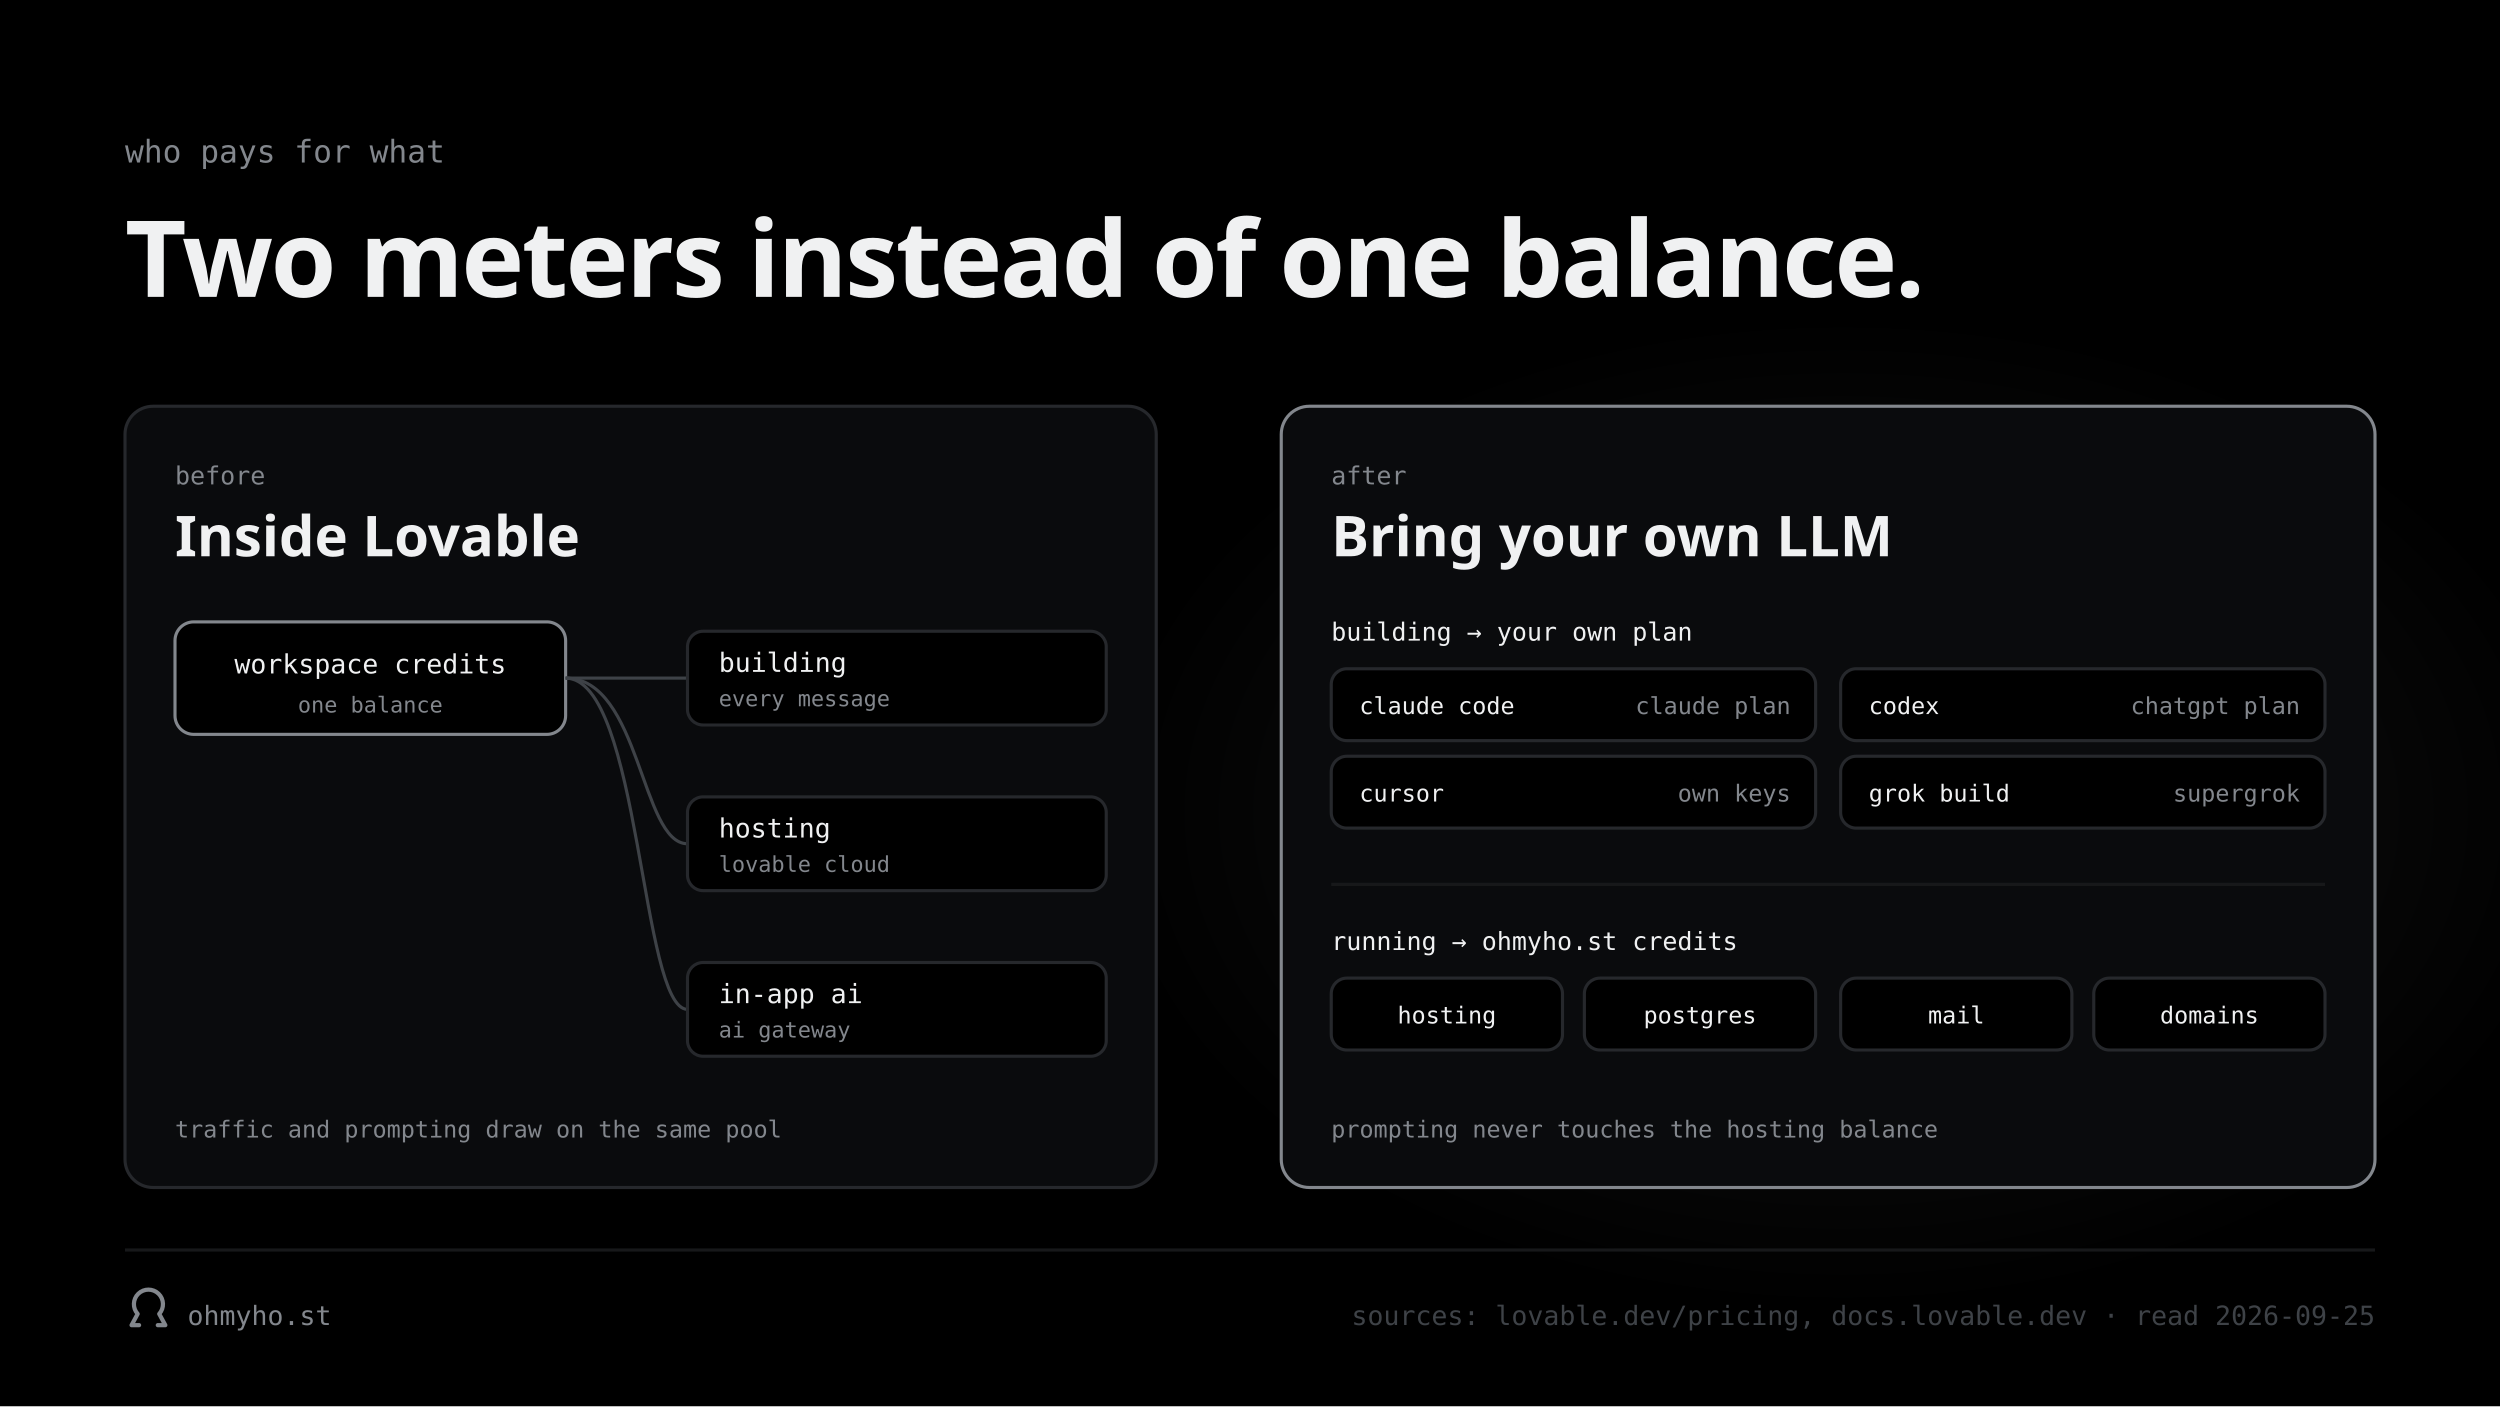
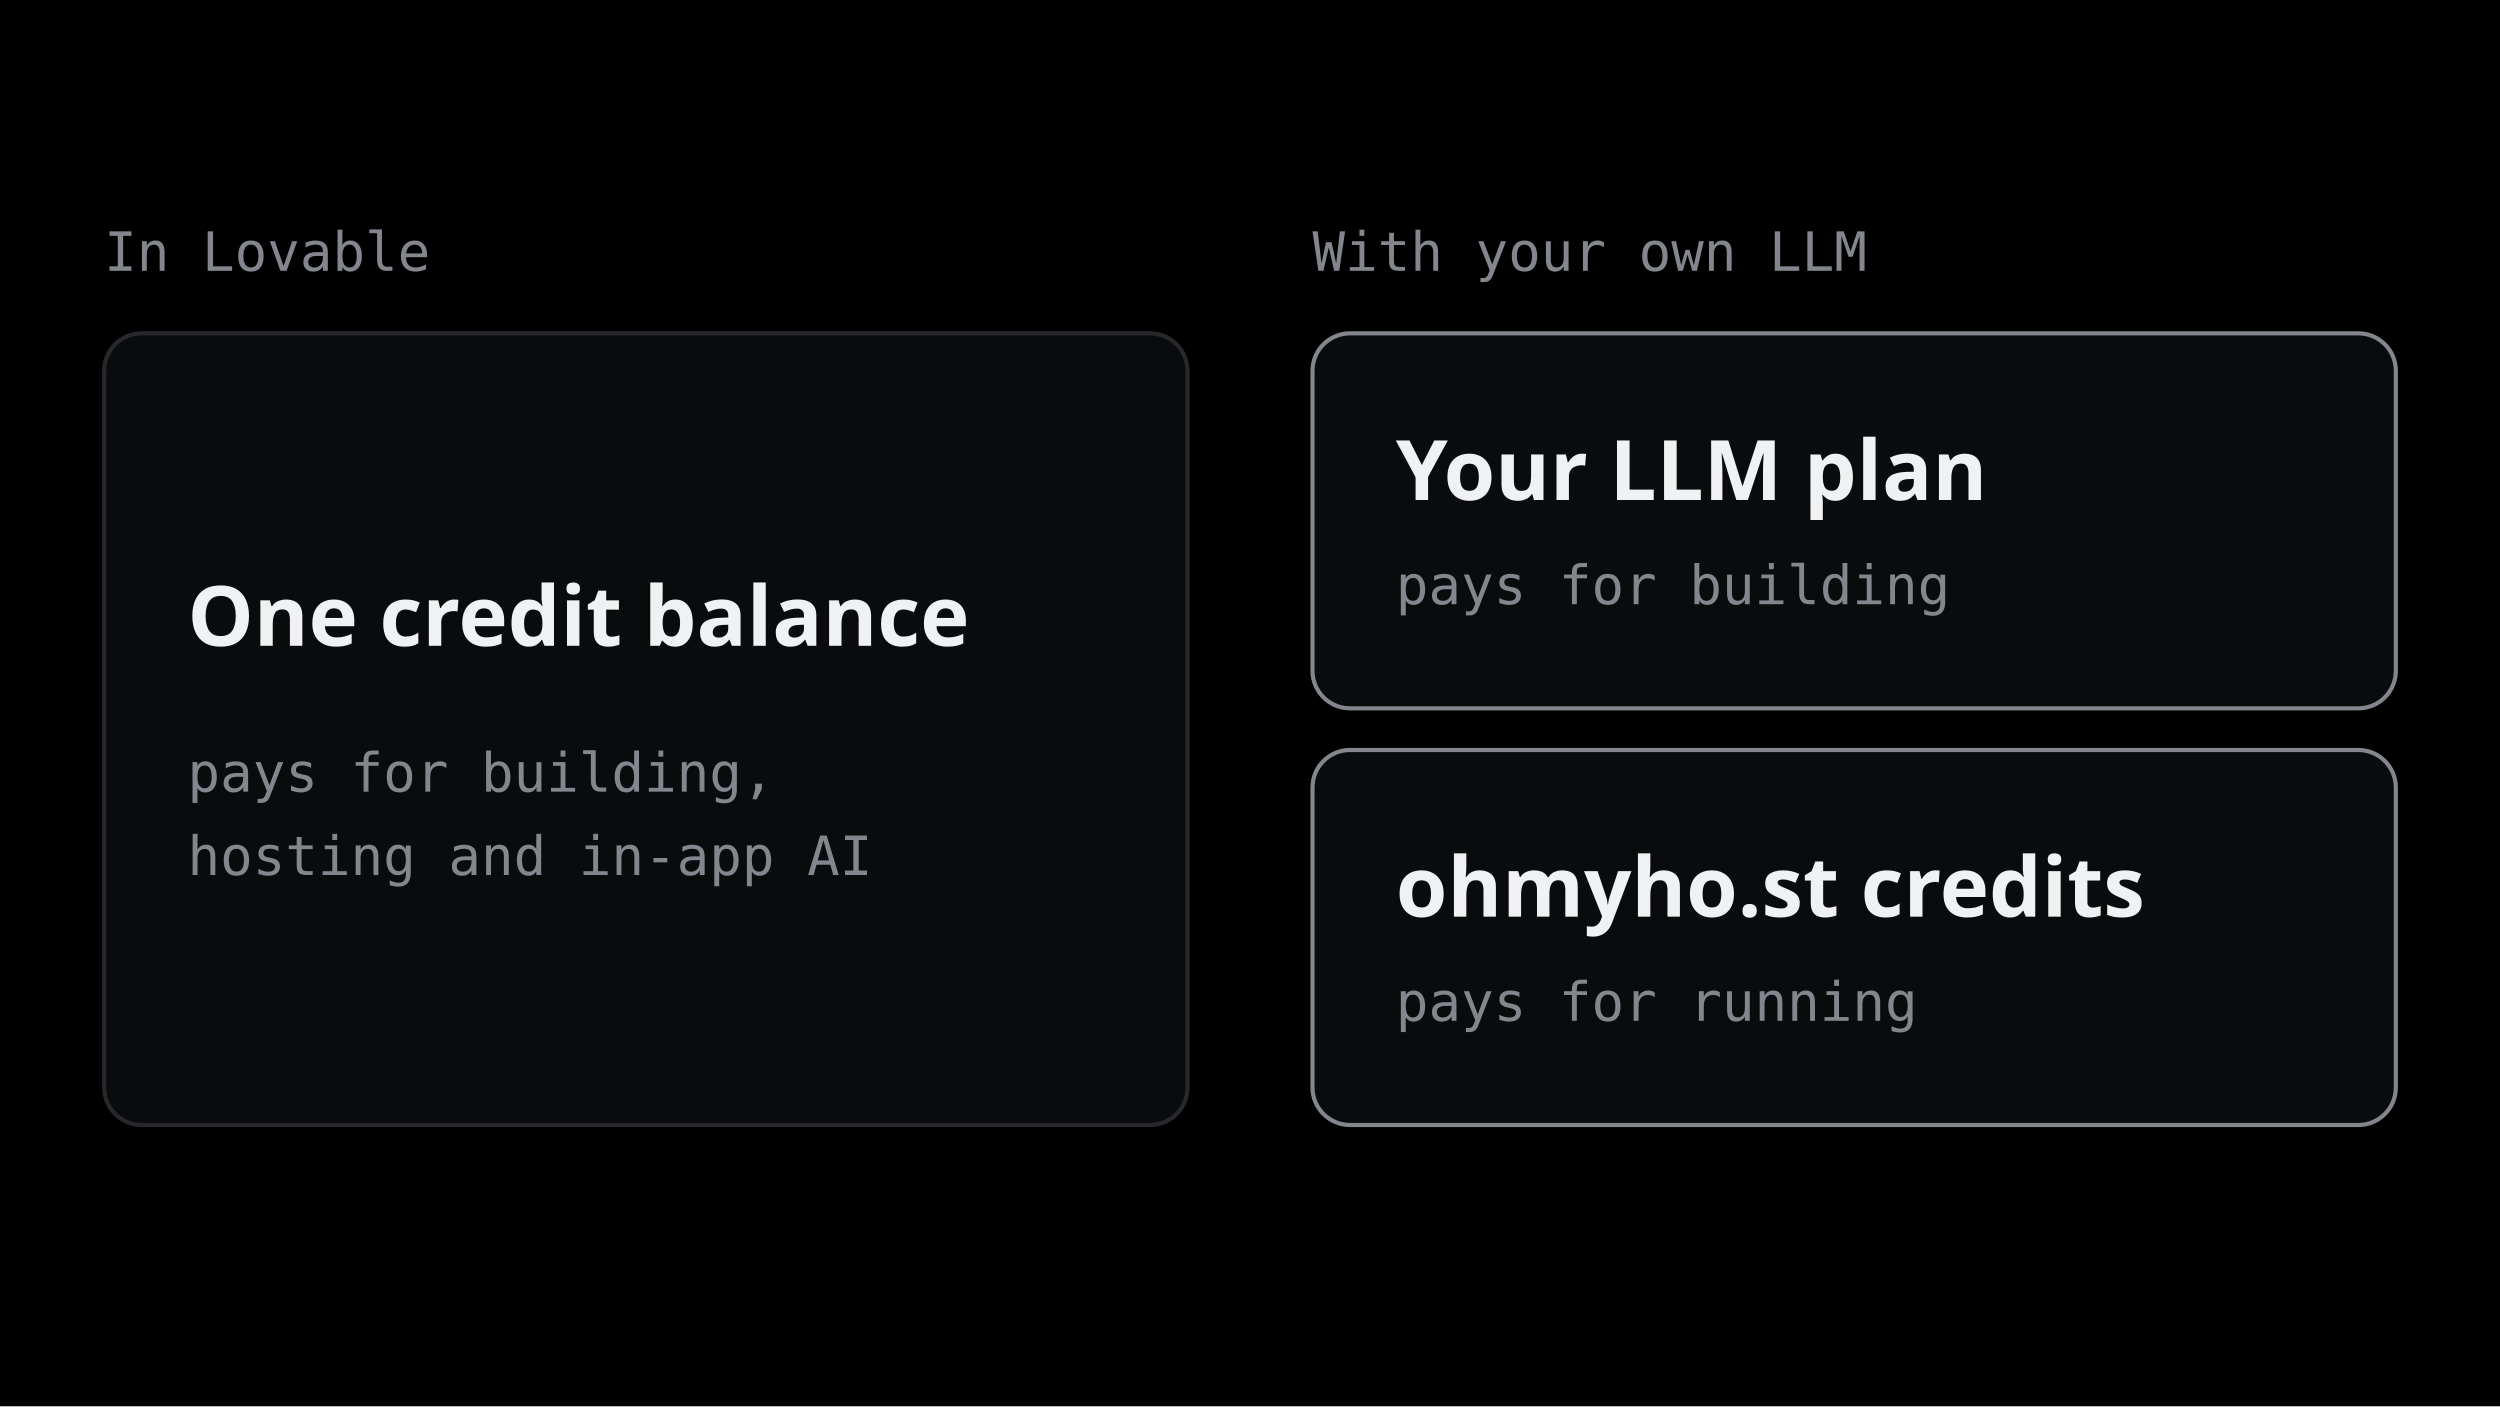
- <svg xmlns="http://www.w3.org/2000/svg" viewBox="0 0 1600 900" width="1600" height="900" role="img" aria-label="Inside Lovable one workspace credit balance pays for building messages, Lovable Cloud hosting and in-app AI. After the move your own LLM plan pays for building with Claude Code, Codex, Cursor or Grok Build, and ohmyho.st credits pay only for running the app: hosting, Postgres, mail and domains.">
-   <defs>
-     <radialGradient id="glow" cx="50%" cy="50%" r="50%">
-       <stop offset="0%" stop-color="#F0F1F2" stop-opacity=".09" />
-       <stop offset="100%" stop-color="#F0F1F2" stop-opacity="0" />
-     </radialGradient>
-   </defs>
-   <rect width="1600" height="900" fill="#000" />
-   <ellipse cx="1180" cy="520" rx="480" ry="320" fill="url(#glow)" />
-   <text x="80" y="104" font-family="'JetBrains Mono', monospace" font-size="20" fill="#83878D">who pays for what</text>
-   <text x="80" y="190" font-family="'Space Grotesk', sans-serif" font-weight="700" font-size="68" fill="#F0F1F2" letter-spacing="-1.5">Two meters instead of one balance.</text>
-   <rect x="80" y="260" width="660" height="500" rx="18" fill="#0A0B0D" stroke="#26282C" stroke-width="2" />
-   <text x="112" y="310" font-family="'JetBrains Mono', monospace" font-size="16" fill="#83878D">before</text>
-   <text x="112" y="356" font-family="'Space Grotesk', sans-serif" font-weight="700" font-size="36" fill="#F0F1F2">Inside Lovable</text>
-   <rect x="112" y="398" width="250" height="72" rx="12" fill="#000" stroke="#83878D" stroke-width="2" />
-   <text x="237" y="431" text-anchor="middle" font-family="'JetBrains Mono', monospace" font-size="17" fill="#F0F1F2">workspace credits</text>
-   <text x="237" y="456" text-anchor="middle" font-family="'JetBrains Mono', monospace" font-size="14" fill="#83878D">one balance</text>
-   <g fill="none" stroke="#3E4247" stroke-width="2">
-     <path d="M362 434 C410 434 410 434 440 434" />
-     <path d="M362 434 C410 434 410 540 440 540" />
-     <path d="M362 434 C410 434 410 646 440 646" />
+ <svg xmlns="http://www.w3.org/2000/svg" viewBox="0 0 1200 675" width="1200" height="675" role="img" aria-label="In Lovable one credit balance pays for building, hosting and in-app AI. With your own LLM, your LLM plan pays for building and ohmyho.st credits pay for running the app.">
+   <rect width="1200" height="675" fill="#000" />
+   <g font-family="'JetBrains Mono', monospace" font-size="26" fill="#83878D">
+     <text x="50" y="130">In Lovable</text>
+     <text x="630" y="130">With your own LLM</text>
  </g>
-   <g font-family="'JetBrains Mono', monospace">
-     <rect x="440" y="404" width="268" height="60" rx="10" fill="#000" stroke="#26282C" stroke-width="2" />
-     <text x="460" y="430" font-size="17" fill="#F0F1F2">building</text>
-     <text x="460" y="452" font-size="14" fill="#83878D">every message</text>
-     <rect x="440" y="510" width="268" height="60" rx="10" fill="#000" stroke="#26282C" stroke-width="2" />
-     <text x="460" y="536" font-size="17" fill="#F0F1F2">hosting</text>
-     <text x="460" y="558" font-size="14" fill="#83878D">lovable cloud</text>
-     <rect x="440" y="616" width="268" height="60" rx="10" fill="#000" stroke="#26282C" stroke-width="2" />
-     <text x="460" y="642" font-size="17" fill="#F0F1F2">in-app ai</text>
-     <text x="460" y="664" font-size="14" fill="#83878D">ai gateway</text>
+   <g fill="#0A0B0D" stroke="#26282C" stroke-width="2">
+     <rect x="50" y="160" width="520" height="380" rx="18" />
+     <rect x="630" y="160" width="520" height="180" rx="18" stroke="#83878D" />
+     <rect x="630" y="360" width="520" height="180" rx="18" stroke="#83878D" />
  </g>
-   <text x="112" y="728" font-family="'JetBrains Mono', monospace" font-size="15" fill="#83878D">traffic and prompting draw on the same pool</text>
-   <rect x="820" y="260" width="700" height="500" rx="18" fill="#0A0B0D" stroke="#83878D" stroke-width="2" />
-   <text x="852" y="310" font-family="'JetBrains Mono', monospace" font-size="16" fill="#83878D">after</text>
-   <text x="852" y="356" font-family="'Space Grotesk', sans-serif" font-weight="700" font-size="36" fill="#F0F1F2">Bring your own LLM</text>
-   <text x="852" y="410" font-family="'JetBrains Mono', monospace" font-size="16" fill="#F0F1F2">building → your own plan</text>
-   <g font-family="'JetBrains Mono', monospace" font-size="15">
-     <rect x="852" y="428" width="310" height="46" rx="10" fill="#000" stroke="#26282C" stroke-width="2" />
-     <text x="870" y="457" fill="#F0F1F2">claude code</text>
-     <text x="1146" y="457" text-anchor="end" fill="#83878D">claude plan</text>
-     <rect x="1178" y="428" width="310" height="46" rx="10" fill="#000" stroke="#26282C" stroke-width="2" />
-     <text x="1196" y="457" fill="#F0F1F2">codex</text>
-     <text x="1472" y="457" text-anchor="end" fill="#83878D">chatgpt plan</text>
-     <rect x="852" y="484" width="310" height="46" rx="10" fill="#000" stroke="#26282C" stroke-width="2" />
-     <text x="870" y="513" fill="#F0F1F2">cursor</text>
-     <text x="1146" y="513" text-anchor="end" fill="#83878D">own keys</text>
-     <rect x="1178" y="484" width="310" height="46" rx="10" fill="#000" stroke="#26282C" stroke-width="2" />
-     <text x="1196" y="513" fill="#F0F1F2">grok build</text>
-     <text x="1472" y="513" text-anchor="end" fill="#83878D">supergrok</text>
+   <g font-family="'Space Grotesk', sans-serif" font-weight="700" font-size="40" fill="#F0F1F2">
+     <text x="90" y="310">One credit balance</text>
+     <text x="670" y="240">Your LLM plan</text>
+     <text x="670" y="440">ohmyho.st credits</text>
  </g>
-   <line x1="852" y1="566" x2="1488" y2="566" stroke="#17181A" stroke-width="2" />
-   <text x="852" y="608" font-family="'JetBrains Mono', monospace" font-size="16" fill="#F0F1F2">running → ohmyho.st credits</text>
-   <g font-family="'JetBrains Mono', monospace" font-size="15" text-anchor="middle">
-     <rect x="852" y="626" width="148" height="46" rx="10" fill="#000" stroke="#26282C" stroke-width="2" />
-     <text x="926" y="655" fill="#F0F1F2">hosting</text>
-     <rect x="1014" y="626" width="148" height="46" rx="10" fill="#000" stroke="#26282C" stroke-width="2" />
-     <text x="1088" y="655" fill="#F0F1F2">postgres</text>
-     <rect x="1178" y="626" width="148" height="46" rx="10" fill="#000" stroke="#26282C" stroke-width="2" />
-     <text x="1252" y="655" fill="#F0F1F2">mail</text>
-     <rect x="1340" y="626" width="148" height="46" rx="10" fill="#000" stroke="#26282C" stroke-width="2" />
-     <text x="1414" y="655" fill="#F0F1F2">domains</text>
+   <g font-family="'JetBrains Mono', monospace" font-size="26" fill="#83878D">
+     <text x="90" y="380">pays for building,</text>
+     <text x="90" y="420">hosting and in-app AI</text>
+     <text x="670" y="290">pays for building</text>
+     <text x="670" y="490">pays for running</text>
  </g>
-   <text x="852" y="728" font-family="'JetBrains Mono', monospace" font-size="15" fill="#83878D">prompting never touches the hosting balance</text>
-   <line x1="80" y1="800" x2="1520" y2="800" stroke="#17181A" stroke-width="2" />
-   <path d="M30 87 H14 L27 63 A31 31 0 1 1 73 63 L86 87 H70" transform="translate(80 822) scale(.3)" fill="none" stroke="#83878D" stroke-width="9" stroke-linecap="round" stroke-linejoin="round" />
-   <text x="120" y="848" font-family="'JetBrains Mono', monospace" font-size="17" fill="#83878D">ohmyho.st</text>
-   <text x="1520" y="848" text-anchor="end" font-family="'JetBrains Mono', monospace" font-size="17" fill="#3E4247">sources: lovable.dev/pricing, docs.lovable.dev · read 2026-09-25</text>
</svg>
